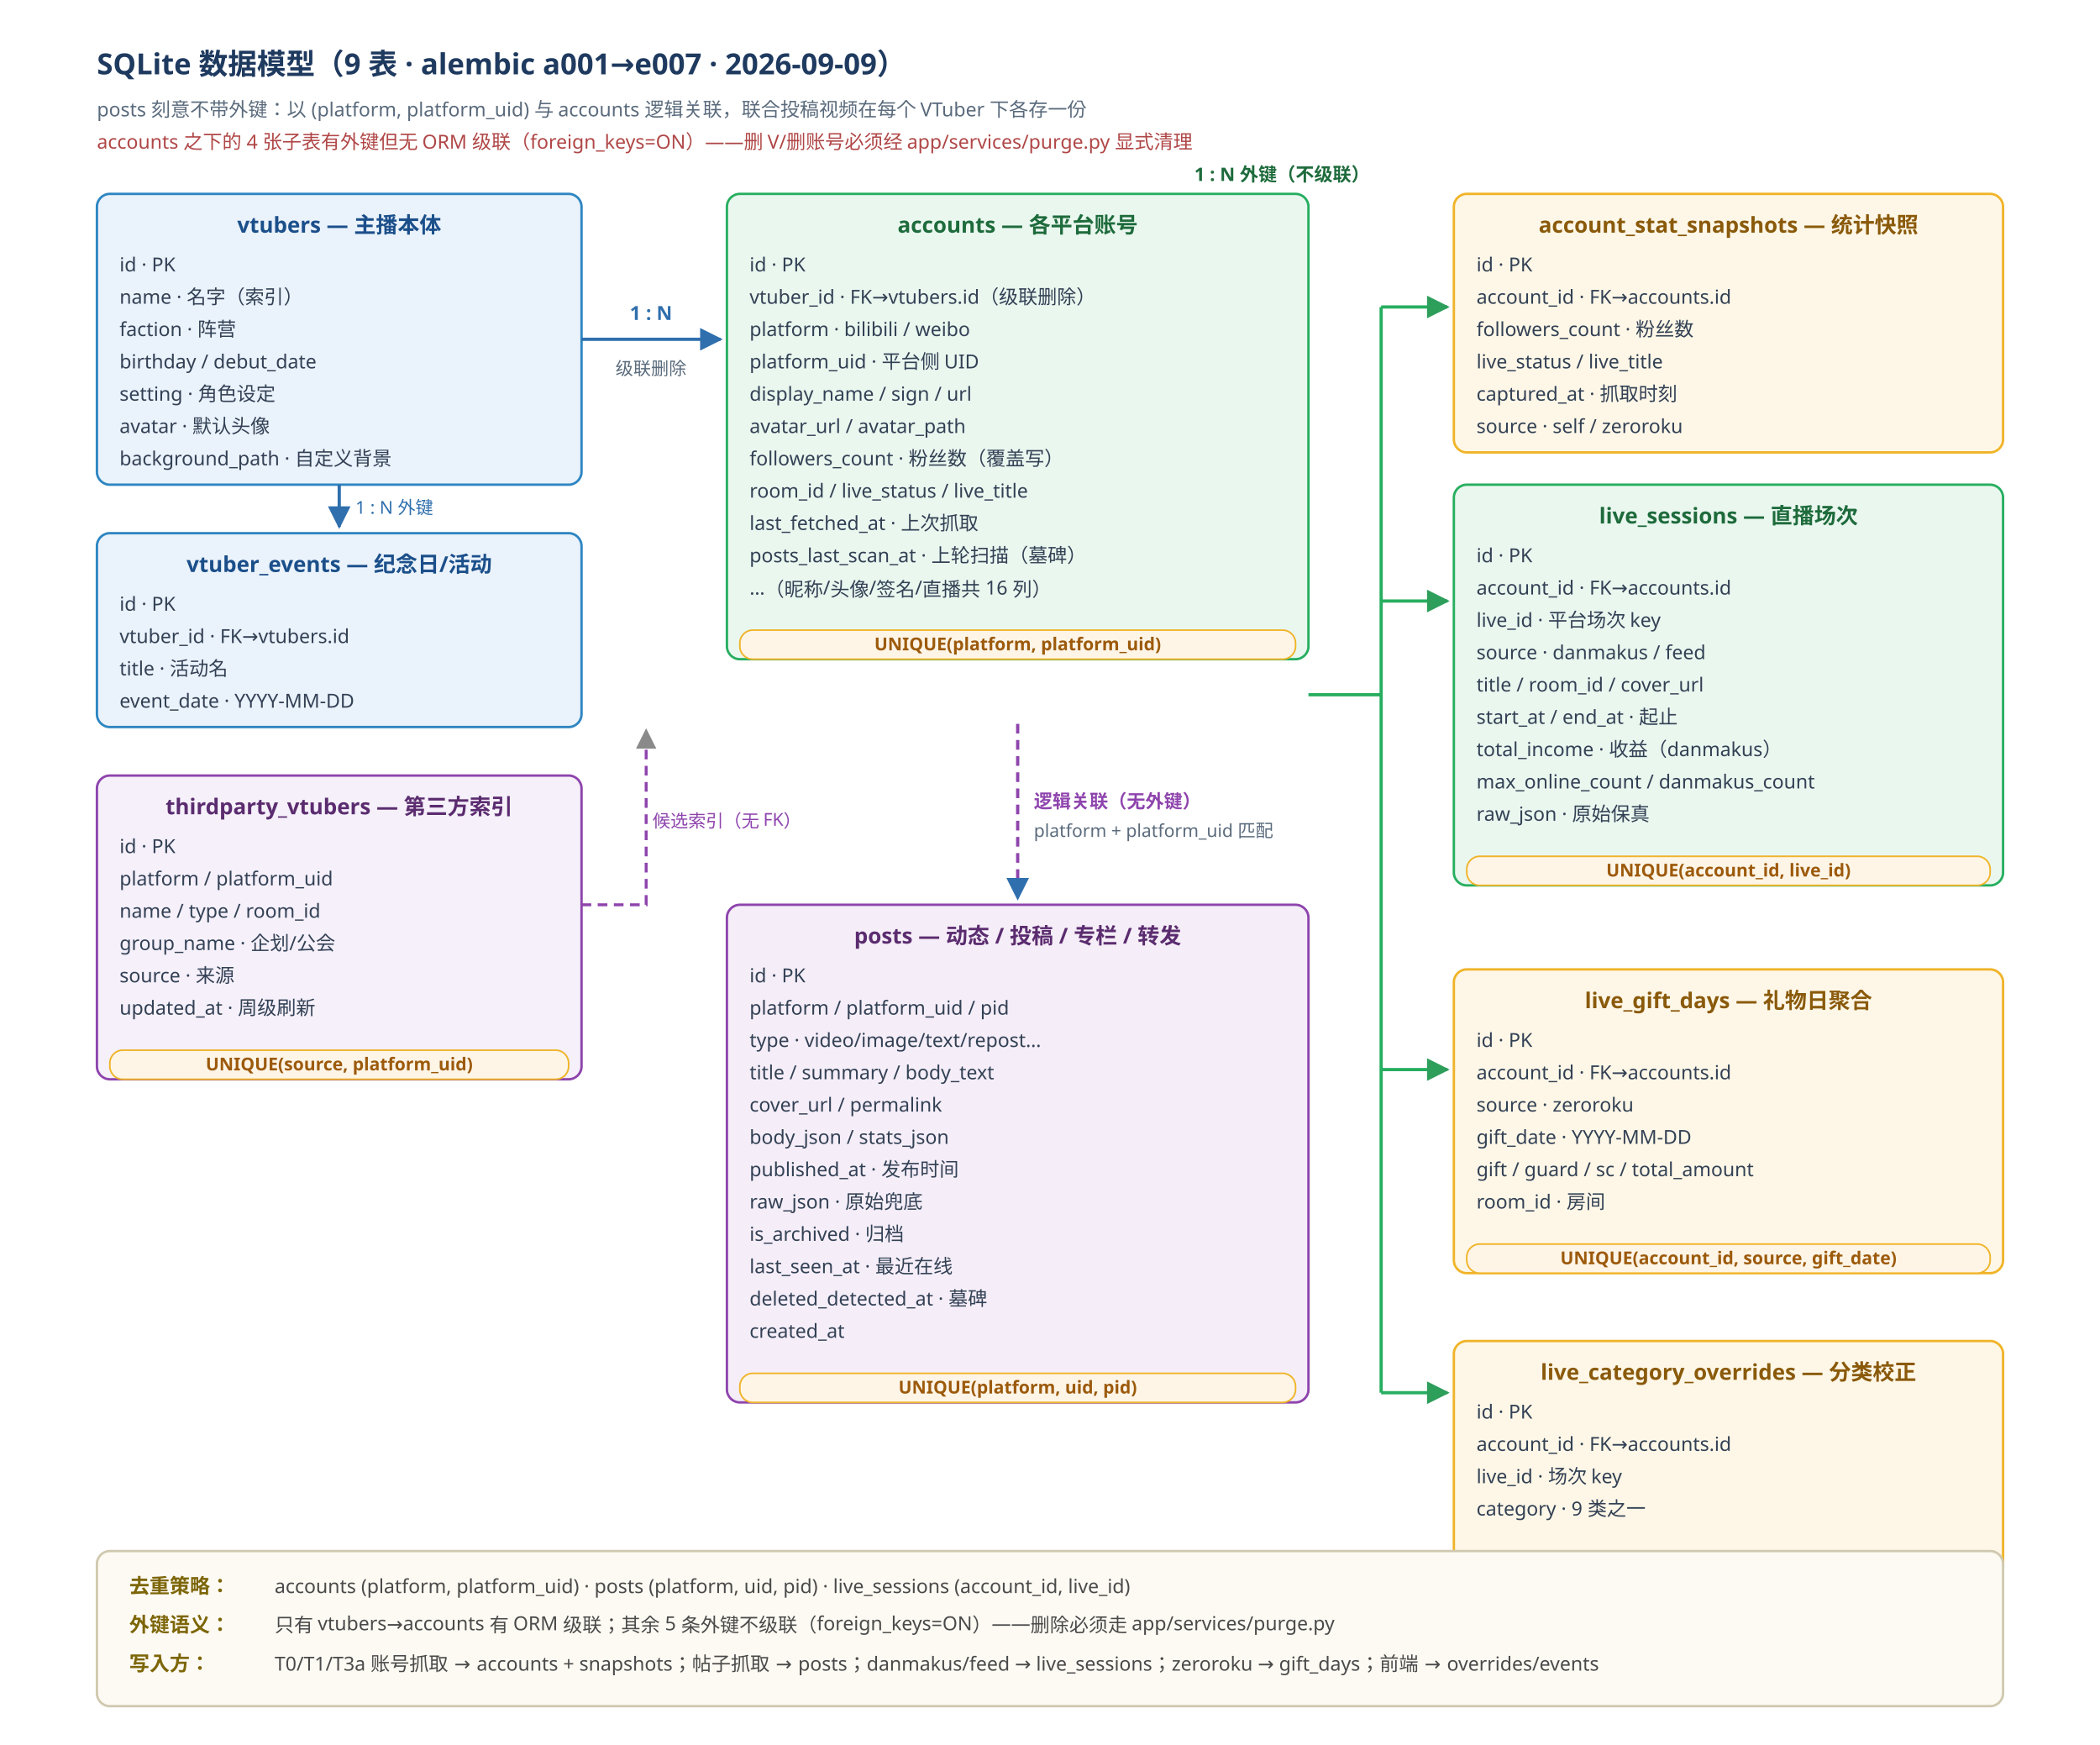
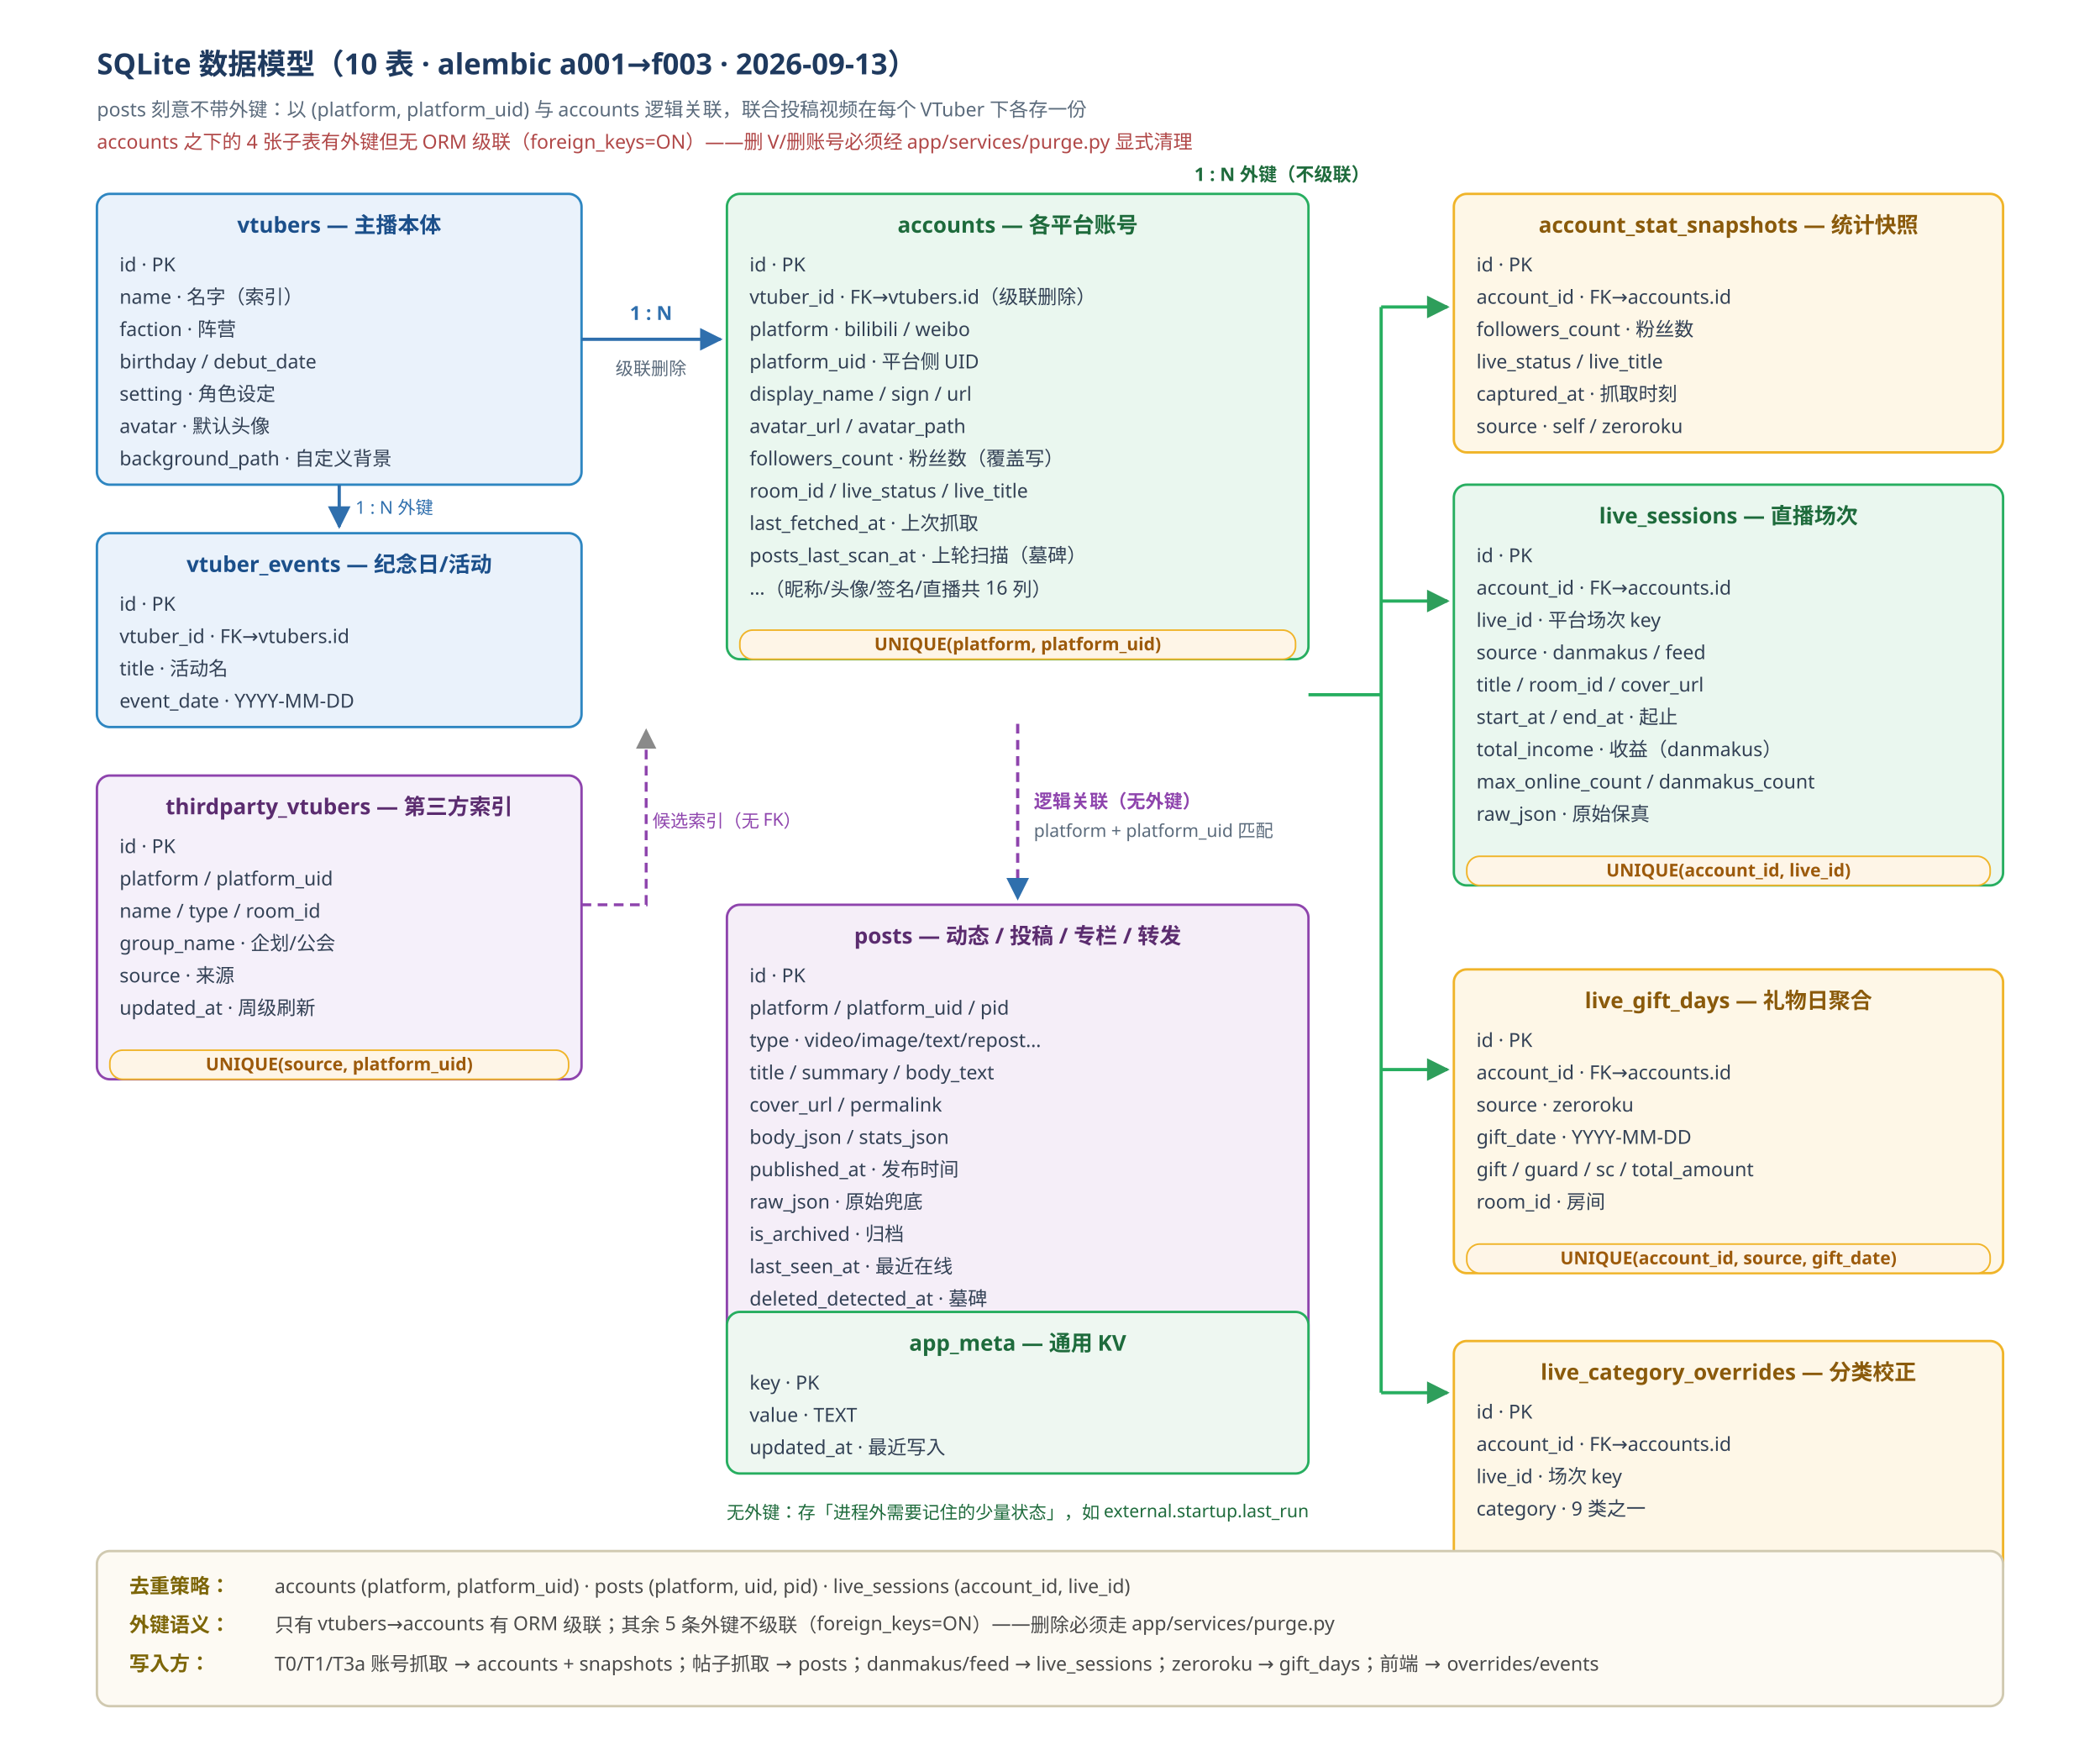
<svg xmlns="http://www.w3.org/2000/svg" width="1300" height="1080" viewBox="0 0 1300 1080" font-family="'Segoe UI','Microsoft YaHei','PingFang SC',sans-serif">
  <defs>
    <marker id="arr" viewBox="0 0 10 10" refX="9" refY="5" markerWidth="7" markerHeight="7" orient="auto-start-reverse">
      <path d="M0,0 L10,5 L0,10 z" fill="#2F6FAD" />
    </marker>
    <marker id="arrG" viewBox="0 0 10 10" refX="9" refY="5" markerWidth="7" markerHeight="7" orient="auto-start-reverse">
      <path d="M0,0 L10,5 L0,10 z" fill="#8A8A8A" />
    </marker>
    <marker id="arrO" viewBox="0 0 10 10" refX="9" refY="5" markerWidth="7" markerHeight="7" orient="auto-start-reverse">
      <path d="M0,0 L10,5 L0,10 z" fill="#C05621" />
    </marker>
    <marker id="arrG2" viewBox="0 0 10 10" refX="9" refY="5" markerWidth="7" markerHeight="7" orient="auto-start-reverse">
      <path d="M0,0 L10,5 L0,10 z" fill="#2E9E5B" />
    </marker>
  </defs>
-   <text x="60" y="46" font-size="18" fill="#1F3A5F" text-anchor="start" font-weight="700">SQLite 数据模型（9 表 · alembic a001→e007 · 2026-09-09）</text>
+   <text x="60" y="46" font-size="18" fill="#1F3A5F" text-anchor="start" font-weight="700">SQLite 数据模型（10 表 · alembic a001→f003 · 2026-09-13）</text>
  <text x="60" y="72" font-size="12" fill="#5B6B7C" text-anchor="start" font-weight="400">posts 刻意不带外键：以 (platform, platform_uid) 与 accounts 逻辑关联，联合投稿视频在每个 VTuber 下各存一份</text>
  <text x="60" y="92" font-size="12" fill="#B04747" text-anchor="start" font-weight="400">accounts 之下的 4 张子表有外键但无 ORM 级联（foreign_keys=ON）——删 V/删账号必须经 app/services/purge.py 显式清理</text>
  <rect x="60" y="120" width="300" height="180" rx="8" fill="#EAF2FB" stroke="#2E86C1" stroke-width="1.5" />
  <text x="210.0" y="144" font-size="13.5" fill="#1B4F8A" text-anchor="middle" font-weight="700">vtubers — 主播本体</text>
  <text x="74" y="168" font-size="12" fill="#334155" text-anchor="start" font-weight="400">id · PK</text>
  <text x="74" y="188" font-size="12" fill="#334155" text-anchor="start" font-weight="400">name · 名字（索引）</text>
  <text x="74" y="208" font-size="12" fill="#334155" text-anchor="start" font-weight="400">faction · 阵营</text>
  <text x="74" y="228" font-size="12" fill="#334155" text-anchor="start" font-weight="400">birthday / debut_date</text>
  <text x="74" y="248" font-size="12" fill="#334155" text-anchor="start" font-weight="400">setting · 角色设定</text>
  <text x="74" y="268" font-size="12" fill="#334155" text-anchor="start" font-weight="400">avatar · 默认头像</text>
  <text x="74" y="288" font-size="12" fill="#334155" text-anchor="start" font-weight="400">background_path · 自定义背景</text>
  <rect x="60" y="330" width="300" height="120" rx="8" fill="#EAF2FB" stroke="#2E86C1" stroke-width="1.5" />
  <text x="210.0" y="354" font-size="13.5" fill="#1B4F8A" text-anchor="middle" font-weight="700">vtuber_events — 纪念日/活动</text>
  <text x="74" y="378" font-size="12" fill="#334155" text-anchor="start" font-weight="400">id · PK</text>
  <text x="74" y="398" font-size="12" fill="#334155" text-anchor="start" font-weight="400">vtuber_id · FK→vtubers.id</text>
  <text x="74" y="418" font-size="12" fill="#334155" text-anchor="start" font-weight="400">title · 活动名</text>
  <text x="74" y="438" font-size="12" fill="#334155" text-anchor="start" font-weight="400">event_date · YYYY-MM-DD</text>
  <rect x="60" y="480" width="300" height="188" rx="8" fill="#F5F0FA" stroke="#8E44AD" stroke-width="1.5" />
  <text x="210.0" y="504" font-size="13.5" fill="#5B2C6F" text-anchor="middle" font-weight="700">thirdparty_vtubers — 第三方索引</text>
  <text x="74" y="528" font-size="12" fill="#334155" text-anchor="start" font-weight="400">id · PK</text>
  <text x="74" y="548" font-size="12" fill="#334155" text-anchor="start" font-weight="400">platform / platform_uid</text>
  <text x="74" y="568" font-size="12" fill="#334155" text-anchor="start" font-weight="400">name / type / room_id</text>
  <text x="74" y="588" font-size="12" fill="#334155" text-anchor="start" font-weight="400">group_name · 企划/公会</text>
  <text x="74" y="608" font-size="12" fill="#334155" text-anchor="start" font-weight="400">source · 来源</text>
  <text x="74" y="628" font-size="12" fill="#334155" text-anchor="start" font-weight="400">updated_at · 周级刷新</text>
  <rect x="68" y="650" width="284" height="18" rx="8" fill="#FEF5E7" stroke="#F0B429" stroke-width="1" />
  <text x="210.0" y="662.5" font-size="11" fill="#9C5A0B" text-anchor="middle" font-weight="600">UNIQUE(source, platform_uid)</text>
  <rect x="450" y="120" width="360" height="288" rx="8" fill="#EAF7EF" stroke="#27AE60" stroke-width="1.5" />
  <text x="630.0" y="144" font-size="13.5" fill="#1E6B3C" text-anchor="middle" font-weight="700">accounts — 各平台账号</text>
  <text x="464" y="168" font-size="12" fill="#334155" text-anchor="start" font-weight="400">id · PK</text>
  <text x="464" y="188" font-size="12" fill="#334155" text-anchor="start" font-weight="400">vtuber_id · FK→vtubers.id（级联删除）</text>
  <text x="464" y="208" font-size="12" fill="#334155" text-anchor="start" font-weight="400">platform · bilibili / weibo</text>
  <text x="464" y="228" font-size="12" fill="#334155" text-anchor="start" font-weight="400">platform_uid · 平台侧 UID</text>
  <text x="464" y="248" font-size="12" fill="#334155" text-anchor="start" font-weight="400">display_name / sign / url</text>
  <text x="464" y="268" font-size="12" fill="#334155" text-anchor="start" font-weight="400">avatar_url / avatar_path</text>
  <text x="464" y="288" font-size="12" fill="#334155" text-anchor="start" font-weight="400">followers_count · 粉丝数（覆盖写）</text>
  <text x="464" y="308" font-size="12" fill="#334155" text-anchor="start" font-weight="400">room_id / live_status / live_title</text>
  <text x="464" y="328" font-size="12" fill="#334155" text-anchor="start" font-weight="400">last_fetched_at · 上次抓取</text>
  <text x="464" y="348" font-size="12" fill="#334155" text-anchor="start" font-weight="400">posts_last_scan_at · 上轮扫描（墓碑）</text>
  <text x="464" y="368" font-size="12" fill="#334155" text-anchor="start" font-weight="400">…（昵称/头像/签名/直播共 16 列）</text>
  <rect x="458" y="390" width="344" height="18" rx="8" fill="#FEF5E7" stroke="#F0B429" stroke-width="1" />
  <text x="630.0" y="402.5" font-size="11" fill="#9C5A0B" text-anchor="middle" font-weight="600">UNIQUE(platform, platform_uid)</text>
  <rect x="450" y="560" width="360" height="308" rx="8" fill="#F5EEF8" stroke="#8E44AD" stroke-width="1.5" />
  <text x="630.0" y="584" font-size="13.5" fill="#5B2C6F" text-anchor="middle" font-weight="700">posts — 动态 / 投稿 / 专栏 / 转发</text>
  <text x="464" y="608" font-size="12" fill="#334155" text-anchor="start" font-weight="400">id · PK</text>
  <text x="464" y="628" font-size="12" fill="#334155" text-anchor="start" font-weight="400">platform / platform_uid / pid</text>
  <text x="464" y="648" font-size="12" fill="#334155" text-anchor="start" font-weight="400">type · video/image/text/repost…</text>
  <text x="464" y="668" font-size="12" fill="#334155" text-anchor="start" font-weight="400">title / summary / body_text</text>
  <text x="464" y="688" font-size="12" fill="#334155" text-anchor="start" font-weight="400">cover_url / permalink</text>
  <text x="464" y="708" font-size="12" fill="#334155" text-anchor="start" font-weight="400">body_json / stats_json</text>
  <text x="464" y="728" font-size="12" fill="#334155" text-anchor="start" font-weight="400">published_at · 发布时间</text>
  <text x="464" y="748" font-size="12" fill="#334155" text-anchor="start" font-weight="400">raw_json · 原始兜底</text>
  <text x="464" y="768" font-size="12" fill="#334155" text-anchor="start" font-weight="400">is_archived · 归档</text>
  <text x="464" y="788" font-size="12" fill="#334155" text-anchor="start" font-weight="400">last_seen_at · 最近在线</text>
  <text x="464" y="808" font-size="12" fill="#334155" text-anchor="start" font-weight="400">deleted_detected_at · 墓碑</text>
  <text x="464" y="828" font-size="12" fill="#334155" text-anchor="start" font-weight="400">created_at</text>
  <rect x="458" y="850" width="344" height="18" rx="8" fill="#FEF5E7" stroke="#F0B429" stroke-width="1" />
  <text x="630.0" y="862.5" font-size="11" fill="#9C5A0B" text-anchor="middle" font-weight="600">UNIQUE(platform, uid, pid)</text>
  <rect x="900" y="120" width="340" height="160" rx="8" fill="#FEF7E7" stroke="#F0B429" stroke-width="1.5" />
  <text x="1070.0" y="144" font-size="13.5" fill="#8A5A0B" text-anchor="middle" font-weight="700">account_stat_snapshots — 统计快照</text>
  <text x="914" y="168" font-size="12" fill="#334155" text-anchor="start" font-weight="400">id · PK</text>
  <text x="914" y="188" font-size="12" fill="#334155" text-anchor="start" font-weight="400">account_id · FK→accounts.id</text>
  <text x="914" y="208" font-size="12" fill="#334155" text-anchor="start" font-weight="400">followers_count · 粉丝数</text>
  <text x="914" y="228" font-size="12" fill="#334155" text-anchor="start" font-weight="400">live_status / live_title</text>
  <text x="914" y="248" font-size="12" fill="#334155" text-anchor="start" font-weight="400">captured_at · 抓取时刻</text>
  <text x="914" y="268" font-size="12" fill="#334155" text-anchor="start" font-weight="400">source · self / zeroroku</text>
  <rect x="900" y="300" width="340" height="248" rx="8" fill="#EAF7EF" stroke="#27AE60" stroke-width="1.5" />
  <text x="1070.0" y="324" font-size="13.5" fill="#1E6B3C" text-anchor="middle" font-weight="700">live_sessions — 直播场次</text>
  <text x="914" y="348" font-size="12" fill="#334155" text-anchor="start" font-weight="400">id · PK</text>
  <text x="914" y="368" font-size="12" fill="#334155" text-anchor="start" font-weight="400">account_id · FK→accounts.id</text>
  <text x="914" y="388" font-size="12" fill="#334155" text-anchor="start" font-weight="400">live_id · 平台场次 key</text>
  <text x="914" y="408" font-size="12" fill="#334155" text-anchor="start" font-weight="400">source · danmakus / feed</text>
  <text x="914" y="428" font-size="12" fill="#334155" text-anchor="start" font-weight="400">title / room_id / cover_url</text>
  <text x="914" y="448" font-size="12" fill="#334155" text-anchor="start" font-weight="400">start_at / end_at · 起止</text>
  <text x="914" y="468" font-size="12" fill="#334155" text-anchor="start" font-weight="400">total_income · 收益（danmakus）</text>
  <text x="914" y="488" font-size="12" fill="#334155" text-anchor="start" font-weight="400">max_online_count / danmakus_count</text>
  <text x="914" y="508" font-size="12" fill="#334155" text-anchor="start" font-weight="400">raw_json · 原始保真</text>
  <rect x="908" y="530" width="324" height="18" rx="8" fill="#FEF5E7" stroke="#F0B429" stroke-width="1" />
  <text x="1070.0" y="542.5" font-size="11" fill="#9C5A0B" text-anchor="middle" font-weight="600">UNIQUE(account_id, live_id)</text>
  <rect x="900" y="600" width="340" height="188" rx="8" fill="#FEF7E7" stroke="#F0B429" stroke-width="1.5" />
  <text x="1070.0" y="624" font-size="13.5" fill="#8A5A0B" text-anchor="middle" font-weight="700">live_gift_days — 礼物日聚合</text>
  <text x="914" y="648" font-size="12" fill="#334155" text-anchor="start" font-weight="400">id · PK</text>
  <text x="914" y="668" font-size="12" fill="#334155" text-anchor="start" font-weight="400">account_id · FK→accounts.id</text>
  <text x="914" y="688" font-size="12" fill="#334155" text-anchor="start" font-weight="400">source · zeroroku</text>
  <text x="914" y="708" font-size="12" fill="#334155" text-anchor="start" font-weight="400">gift_date · YYYY-MM-DD</text>
  <text x="914" y="728" font-size="12" fill="#334155" text-anchor="start" font-weight="400">gift / guard / sc / total_amount</text>
  <text x="914" y="748" font-size="12" fill="#334155" text-anchor="start" font-weight="400">room_id · 房间</text>
  <rect x="908" y="770" width="324" height="18" rx="8" fill="#FEF5E7" stroke="#F0B429" stroke-width="1" />
  <text x="1070.0" y="782.5" font-size="11" fill="#9C5A0B" text-anchor="middle" font-weight="600">UNIQUE(account_id, source, gift_date)</text>
  <rect x="900" y="830" width="340" height="148" rx="8" fill="#FEF7E7" stroke="#F0B429" stroke-width="1.5" />
  <text x="1070.0" y="854" font-size="13.5" fill="#8A5A0B" text-anchor="middle" font-weight="700">live_category_overrides — 分类校正</text>
  <text x="914" y="878" font-size="12" fill="#334155" text-anchor="start" font-weight="400">id · PK</text>
  <text x="914" y="898" font-size="12" fill="#334155" text-anchor="start" font-weight="400">account_id · FK→accounts.id</text>
  <text x="914" y="918" font-size="12" fill="#334155" text-anchor="start" font-weight="400">live_id · 场次 key</text>
  <text x="914" y="938" font-size="12" fill="#334155" text-anchor="start" font-weight="400">category · 9 类之一</text>
  <rect x="908" y="960" width="324" height="18" rx="8" fill="#FEF5E7" stroke="#F0B429" stroke-width="1" />
  <text x="1070.0" y="972.5" font-size="11" fill="#9C5A0B" text-anchor="middle" font-weight="600">UNIQUE(account_id, live_id)</text>
+   <rect x="450" y="812" width="360" height="100" rx="8" fill="#EEF7F1" stroke="#27AE60" stroke-width="1.5" />
+   <text x="630.0" y="836" font-size="13.5" fill="#1E6B3C" text-anchor="middle" font-weight="700">app_meta — 通用 KV</text>
+   <text x="464" y="860" font-size="12" fill="#334155" text-anchor="start" font-weight="400">key · PK</text>
+   <text x="464" y="880" font-size="12" fill="#334155" text-anchor="start" font-weight="400">value · TEXT</text>
+   <text x="464" y="900" font-size="12" fill="#334155" text-anchor="start" font-weight="400">updated_at · 最近写入</text>
+   <text x="630" y="940" font-size="11" fill="#1E6B3C" text-anchor="middle" font-weight="400">无外键：存「进程外需要记住的少量状态」，如 external.startup.last_run</text>
  <line x1="360" y1="210" x2="446" y2="210" stroke="#2F6FAD" stroke-width="2" marker-end="url(#arr)" />
  <text x="403" y="198" font-size="12" fill="#2F6FAD" text-anchor="middle" font-weight="700">1 : N</text>
  <text x="403" y="232" font-size="11" fill="#5B6B7C" text-anchor="middle" font-weight="400">级联删除</text>
  <line x1="210" y1="300" x2="210" y2="326" stroke="#2F6FAD" stroke-width="2" marker-end="url(#arr)" />
  <text x="220" y="318" font-size="11" fill="#2F6FAD" text-anchor="start" font-weight="400">1 : N 外键</text>
  <path d="M 360 560 L 400 560 L 400 452" fill="none" stroke="#8E44AD" stroke-width="1.8" stroke-dasharray="6 4" marker-end="url(#arrG)" />
  <text x="404" y="512" font-size="11" fill="#8E44AD" text-anchor="start" font-weight="400">候选索引（无 FK）</text>
  <line x1="810" y1="430" x2="855" y2="430" stroke="#27AE60" stroke-width="2" />
  <line x1="855" y1="190" x2="855" y2="862" stroke="#27AE60" stroke-width="2" />
  <line x1="855" y1="190" x2="896" y2="190" stroke="#27AE60" stroke-width="2" marker-end="url(#arrG2)" />
  <line x1="855" y1="372" x2="896" y2="372" stroke="#27AE60" stroke-width="2" marker-end="url(#arrG2)" />
  <line x1="855" y1="662" x2="896" y2="662" stroke="#27AE60" stroke-width="2" marker-end="url(#arrG2)" />
  <line x1="855" y1="862" x2="896" y2="862" stroke="#27AE60" stroke-width="2" marker-end="url(#arrG2)" />
  <text x="848" y="112" font-size="11.5" fill="#1E6B3C" text-anchor="end" font-weight="600">1 : N 外键（不级联）</text>
  <line x1="630" y1="448" x2="630" y2="556" stroke="#8E44AD" stroke-width="2" stroke-dasharray="6 4" marker-end="url(#arr)" />
  <text x="640" y="500" font-size="11.5" fill="#8E44AD" text-anchor="start" font-weight="600">逻辑关联（无外键）</text>
  <text x="640" y="518" font-size="11" fill="#5B6B7C" text-anchor="start" font-weight="400">platform + platform_uid 匹配</text>
  <rect x="60" y="960" width="1180" height="96" rx="8" fill="#FDFAF3" stroke="#D0C9B0" stroke-width="1.5" />
  <text x="80" y="986" font-size="12.5" fill="#7D6608" text-anchor="start" font-weight="700">去重策略：</text>
  <text x="170" y="986" font-size="12" fill="#4A4A4A" text-anchor="start" font-weight="400">accounts (platform, platform_uid) · posts (platform, uid, pid) · live_sessions (account_id, live_id)</text>
  <text x="80" y="1010" font-size="12.5" fill="#7D6608" text-anchor="start" font-weight="700">外键语义：</text>
  <text x="170" y="1010" font-size="12" fill="#4A4A4A" text-anchor="start" font-weight="400">只有 vtubers→accounts 有 ORM 级联；其余 5 条外键不级联（foreign_keys=ON）——删除必须走 app/services/purge.py</text>
  <text x="80" y="1034" font-size="12.5" fill="#7D6608" text-anchor="start" font-weight="700">写入方：</text>
  <text x="170" y="1034" font-size="12" fill="#4A4A4A" text-anchor="start" font-weight="400">T0/T1/T3a 账号抓取 → accounts + snapshots；帖子抓取 → posts；danmakus/feed → live_sessions；zeroroku → gift_days；前端 → overrides/events</text>
</svg>
